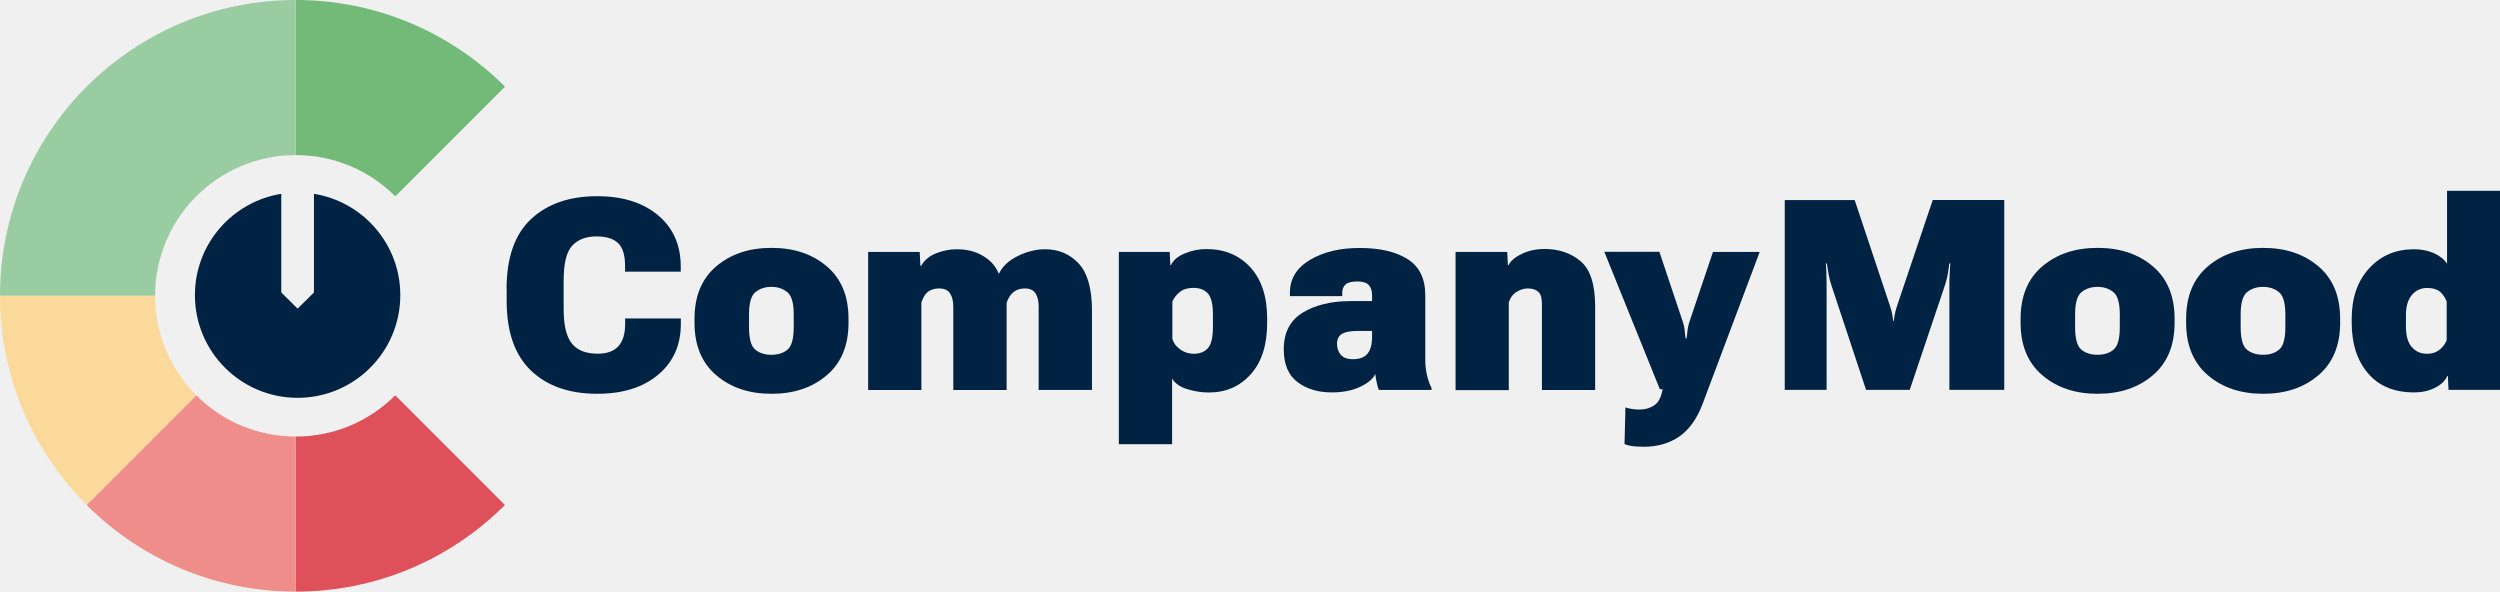
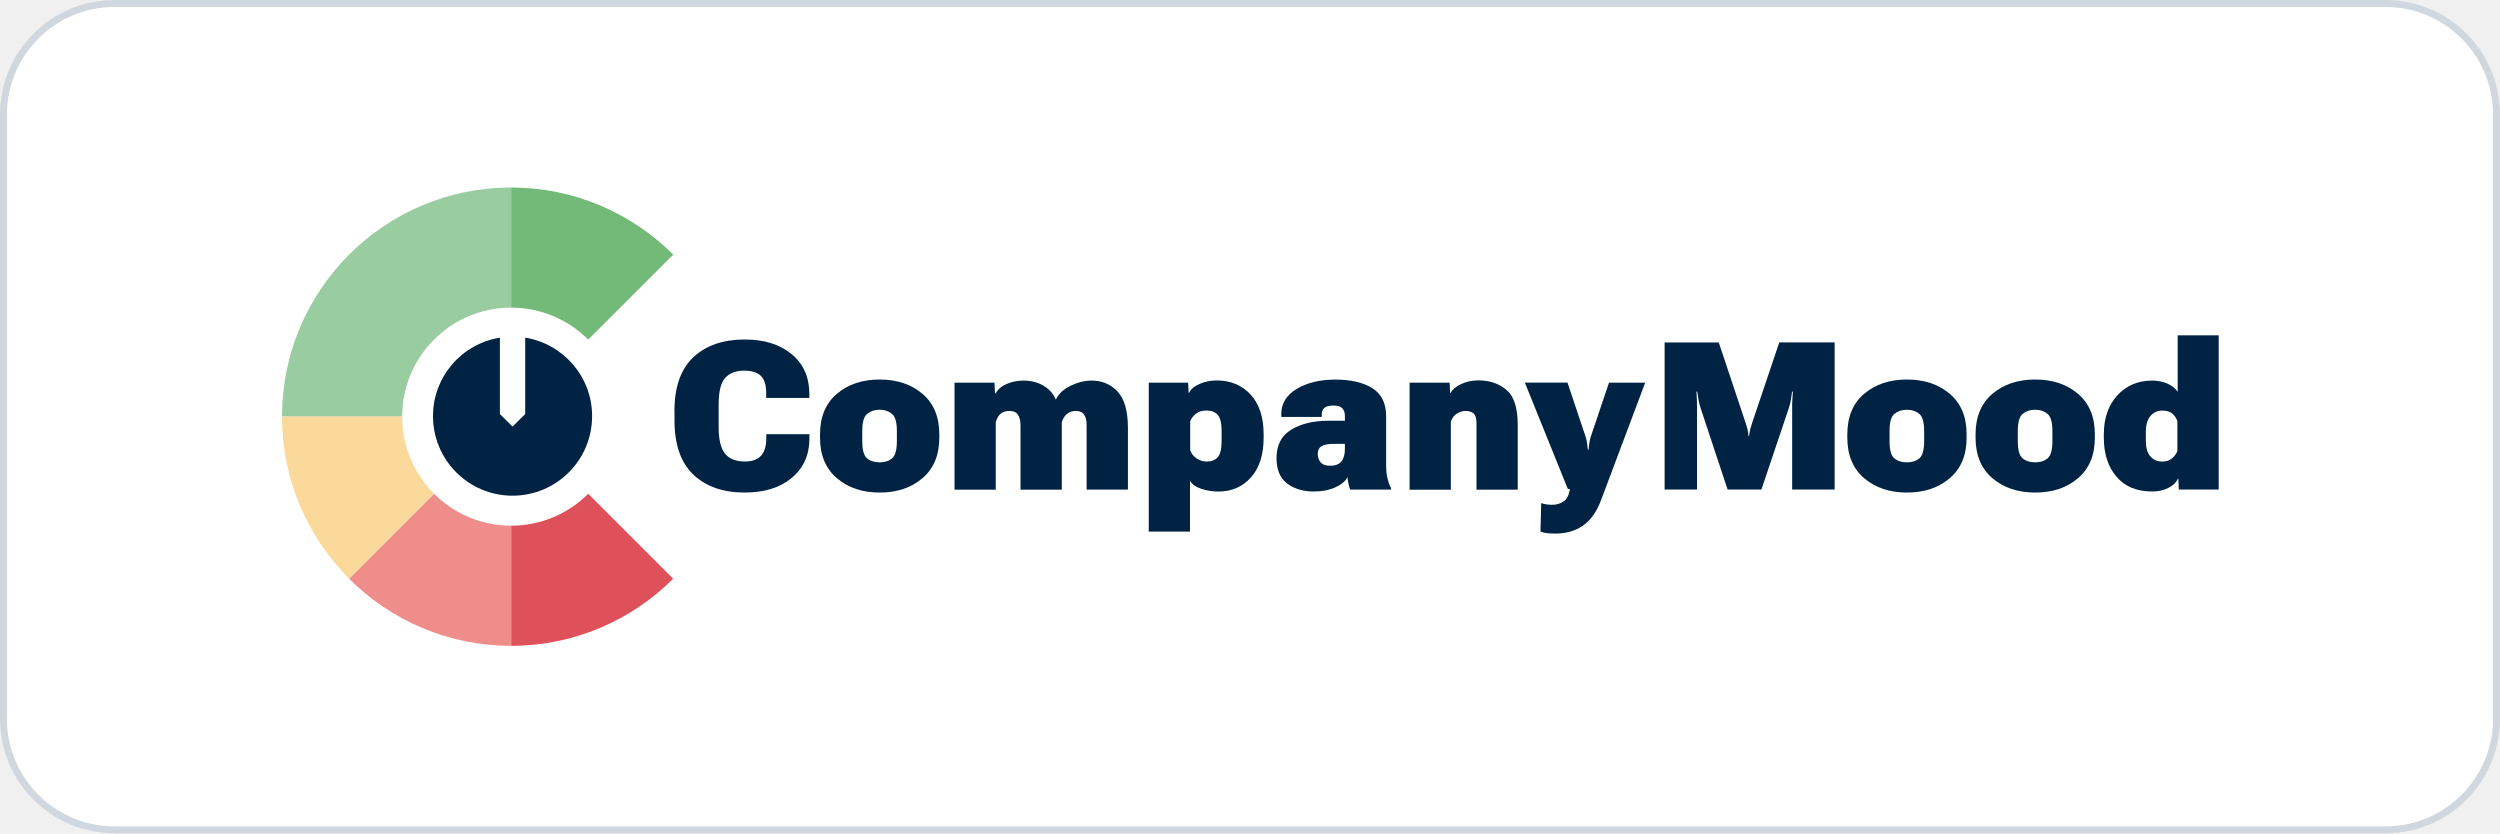
- <svg xmlns="http://www.w3.org/2000/svg" id="Ebene_2" data-name="Ebene 2" viewBox="0 0 272.42 64.47">
-   <defs>
-     <style>      .cls-1 {        fill: #99cca1;      }      .cls-1, .cls-2, .cls-3, .cls-4, .cls-5, .cls-6 {        stroke-width: 0px;      }      .cls-2 {        fill: #df515a;      }      .cls-3 {        fill: #73b978;      }      .cls-4 {        fill: #ef8d8b;      }      .cls-5 {        fill: #fbd99b;      }      .cls-6 {        fill: #002343;      }    </style>
-   </defs>
-   <g id="Ebene_1-2" data-name="Ebene 1">
-     <g>
+ <svg xmlns="http://www.w3.org/2000/svg" width="360" height="120" viewBox="0 0 360 120">
+   <rect x="0.5" y="0.5" width="359" height="119" rx="16" fill="#FFFFFF" stroke="#D0D7DE" />
+   <svg x="40.6" y="27.0" width="278.9" height="66.0" id="Ebene_2" data-name="Ebene 2" viewBox="0 0 272.42 64.47">
+     <defs>
+       <style>      .cls-1 {        fill: #99cca1;      }      .cls-1, .cls-2, .cls-3, .cls-4, .cls-5, .cls-6 {        stroke-width: 0px;      }      .cls-2 {        fill: #df515a;      }      .cls-3 {        fill: #73b978;      }      .cls-4 {        fill: #ef8d8b;      }      .cls-5 {        fill: #fbd99b;      }      .cls-6 {        fill: #002343;      }    </style>
+     </defs>
+     <g id="Ebene_1-2" data-name="Ebene 1">
      <g>
-         <path class="cls-3" d="m43.08,21.39l11.95-11.95C49.19,3.61,41.13,0,32.23,0v16.9c4.24,0,8.07,1.72,10.84,4.49Z" />
-         <path class="cls-1" d="m9.44,9.44C3.61,15.27,0,23.33,0,32.23h16.9c0-4.24,1.72-8.07,4.49-10.84,2.78-2.78,6.61-4.49,10.84-4.49V0C23.33,0,15.27,3.61,9.44,9.44Z" />
-         <path class="cls-2" d="m32.23,47.57v16.9c8.9,0,16.96-3.61,22.79-9.44l-11.95-11.95c-2.78,2.78-6.61,4.49-10.84,4.49Z" />
-         <path class="cls-4" d="m21.39,43.08l-11.95,11.95c5.83,5.83,13.89,9.44,22.79,9.44v-16.9c-4.24,0-8.07-1.72-10.84-4.49Z" />
-         <path class="cls-5" d="m16.9,32.23H0c0,8.9,3.61,16.96,9.44,22.79l11.95-11.95c-2.78-2.78-4.49-6.61-4.49-10.84Z" />
+         <g>
+           <path class="cls-3" d="m43.08,21.39l11.95-11.95C49.19,3.61,41.13,0,32.23,0v16.9c4.24,0,8.07,1.72,10.84,4.49Z" />
+           <path class="cls-1" d="m9.44,9.44C3.61,15.27,0,23.33,0,32.23h16.9c0-4.24,1.72-8.07,4.49-10.84,2.78-2.78,6.61-4.49,10.84-4.49V0C23.33,0,15.27,3.61,9.44,9.44Z" />
+           <path class="cls-2" d="m32.23,47.57v16.9c8.9,0,16.96-3.61,22.79-9.44l-11.95-11.95c-2.78,2.78-6.61,4.49-10.84,4.49Z" />
+           <path class="cls-4" d="m21.39,43.08l-11.95,11.95c5.83,5.83,13.89,9.44,22.79,9.44v-16.9c-4.24,0-8.07-1.72-10.84-4.49Z" />
+           <path class="cls-5" d="m16.9,32.23H0c0,8.9,3.61,16.96,9.44,22.79l11.95-11.95c-2.78-2.78-4.49-6.61-4.49-10.84Z" />
+         </g>
+         <g>
+           <path class="cls-6" d="m55.2,31.5c0-3.43.89-5.97,2.67-7.63,1.78-1.66,4.18-2.49,7.21-2.49,2.76,0,4.96.69,6.62,2.07,1.65,1.38,2.48,3.25,2.48,5.61v.54h-6.07v-.65c0-1.17-.26-1.99-.77-2.47-.51-.48-1.29-.72-2.34-.72-1.13,0-2.01.33-2.64,1-.63.67-.94,1.93-.94,3.8v3.16c0,1.74.3,2.98.9,3.72s1.53,1.1,2.8,1.1c1.02,0,1.78-.27,2.27-.82s.73-1.35.73-2.42v-.6h6.07v.6c0,2.31-.83,4.16-2.48,5.54-1.65,1.38-3.86,2.07-6.62,2.07-3.05,0-5.46-.84-7.23-2.53-1.77-1.69-2.65-4.22-2.65-7.59v-1.28Z" />
+           <path class="cls-6" d="m75.68,34.73c0-2.46.79-4.37,2.37-5.71s3.58-2.01,6.02-2.01,4.44.67,6.02,2.01,2.37,3.24,2.37,5.71v.45c0,2.46-.79,4.37-2.37,5.71-1.58,1.35-3.58,2.02-6.02,2.02s-4.44-.67-6.02-2.02c-1.58-1.35-2.37-3.25-2.37-5.71v-.45Zm5.94.92c0,1.25.22,2.07.67,2.44.45.38,1.04.57,1.77.57s1.32-.19,1.76-.57c.45-.38.67-1.19.67-2.44v-1.39c0-1.24-.23-2.05-.7-2.43-.47-.38-1.04-.57-1.73-.57s-1.27.19-1.74.57c-.47.38-.7,1.19-.7,2.43v1.39Z" />
+           <path class="cls-6" d="m94.61,27.45h5.61l.07,1.51h.09c.35-.62.9-1.07,1.63-1.36.74-.29,1.49-.44,2.26-.44,1.08,0,2.03.24,2.84.72.81.48,1.39,1.12,1.72,1.93h.03c.39-.8,1.08-1.45,2.08-1.93s1.98-.72,2.94-.72c1.46,0,2.68.51,3.65,1.54s1.46,2.75,1.46,5.15v8.64h-5.81v-9.12c0-.6-.12-1.07-.35-1.41-.23-.35-.61-.52-1.13-.53-.46,0-.87.11-1.21.36-.34.25-.61.65-.8,1.19v9.52h-5.81v-9.04c0-.64-.12-1.14-.36-1.5-.24-.36-.64-.53-1.2-.53-.45,0-.84.11-1.17.34-.32.23-.57.63-.75,1.21v9.52h-5.8v-15.04Z" />
+           <path class="cls-6" d="m121.95,27.45h5.51l.07,1.44h.07c.24-.53.73-.95,1.49-1.27.76-.32,1.55-.48,2.37-.48,1.96,0,3.56.66,4.78,1.98s1.84,3.19,1.84,5.61v.45c0,2.4-.59,4.26-1.78,5.59-1.18,1.33-2.71,2-4.58,2-.82,0-1.61-.13-2.39-.38-.78-.25-1.31-.63-1.61-1.14v7.15h-5.8v-20.95Zm6.67,10.64c.44.31.93.46,1.46.46.67,0,1.19-.21,1.55-.62.36-.41.54-1.17.54-2.28v-1.38c0-1.11-.18-1.87-.54-2.28-.36-.41-.89-.62-1.59-.62-.6,0-1.08.14-1.45.43-.37.28-.65.63-.84,1.05v4.09c.14.46.43.84.87,1.14Z" />
+           <path class="cls-6" d="m141.94,34.07c1.38-.83,3.1-1.25,5.15-1.26h2.42v-.67c0-.44-.11-.79-.34-1.06-.23-.27-.65-.41-1.26-.41s-1.04.11-1.29.33c-.24.22-.36.52-.36.9v.37h-5.7v-.37c0-1.51.72-2.7,2.17-3.57,1.45-.87,3.26-1.31,5.44-1.31s3.94.41,5.22,1.22,1.92,2.13,1.92,3.94v6.99c0,.6.06,1.17.19,1.73.13.55.29,1.01.49,1.36v.23h-5.74c-.09-.2-.16-.46-.23-.8-.07-.33-.13-.64-.16-.94-.22.51-.76.97-1.62,1.39-.86.41-1.9.62-3.11.62-1.51,0-2.76-.38-3.75-1.13-.99-.75-1.49-1.94-1.49-3.56,0-1.84.69-3.17,2.07-4Zm4.16,4.58c.27.33.71.49,1.32.49.74,0,1.27-.2,1.6-.61.33-.41.49-1,.49-1.76v-.71h-1.54c-.82,0-1.4.11-1.75.33-.35.22-.53.58-.53,1.07,0,.46.13.86.4,1.19Z" />
+           <path class="cls-6" d="m158.61,27.45h5.63l.07,1.45h.07c.23-.47.72-.89,1.46-1.24.75-.36,1.57-.53,2.46-.53,1.57,0,2.89.45,3.94,1.34s1.58,2.53,1.58,4.92v9.11h-5.8v-9.35c0-.67-.13-1.13-.4-1.36-.27-.24-.66-.36-1.16-.36-.37,0-.76.12-1.17.36-.41.24-.7.62-.88,1.15v9.57h-5.8v-15.04Z" />
+           <path class="cls-6" d="m177.12,44.39c.22.08.46.14.74.18s.54.06.78.06c.63,0,1.17-.16,1.63-.47.46-.31.76-.9.9-1.75h-.3l-6.05-14.97h6l2.54,7.59c.11.34.19.65.21.92s.07.58.11.93h.1c.05-.35.09-.66.11-.92.03-.26.1-.57.21-.92l2.56-7.59h5.09l-6.24,16.61c-.6,1.57-1.43,2.74-2.5,3.49-1.07.75-2.37,1.13-3.89,1.13-.46,0-.87-.02-1.2-.06s-.64-.12-.9-.23l.1-3.99Z" />
+           <path class="cls-6" d="m194.48,21.8h7.62l3.75,11.24c.12.36.22.67.28.92.07.26.12.59.16,1.01h.07c.05-.42.11-.76.18-1.02s.16-.57.28-.92l3.79-11.24h7.79v20.69h-5.98v-11.5c0-.35,0-.73.03-1.14.02-.41.04-.79.07-1.13h-.11c-.04.34-.09.72-.16,1.13-.07.41-.16.79-.28,1.14l-3.87,11.5h-4.76l-3.81-11.5c-.11-.35-.21-.73-.28-1.14-.07-.41-.13-.79-.18-1.13h-.11c.03.34.05.72.06,1.13.01.41.02.79.02,1.14v11.5h-4.56v-20.69Z" />
+           <path class="cls-6" d="m220.18,34.73c0-2.46.79-4.37,2.37-5.71,1.58-1.34,3.58-2.01,6.02-2.01s4.44.67,6.02,2.01c1.58,1.34,2.37,3.24,2.37,5.71v.45c0,2.46-.79,4.37-2.37,5.71-1.58,1.35-3.58,2.02-6.02,2.02s-4.44-.67-6.02-2.02c-1.58-1.35-2.37-3.25-2.37-5.71v-.45Zm5.94.92c0,1.25.22,2.07.67,2.44.45.38,1.04.57,1.77.57s1.32-.19,1.76-.57c.45-.38.67-1.19.67-2.44v-1.39c0-1.24-.23-2.05-.7-2.43-.47-.38-1.04-.57-1.73-.57s-1.27.19-1.74.57c-.47.38-.7,1.19-.7,2.43v1.39Z" />
+           <path class="cls-6" d="m238.22,34.73c0-2.46.79-4.37,2.37-5.71,1.58-1.34,3.58-2.01,6.02-2.01s4.44.67,6.02,2.01c1.58,1.34,2.37,3.24,2.37,5.71v.45c0,2.46-.79,4.37-2.37,5.71-1.58,1.35-3.58,2.02-6.02,2.02s-4.44-.67-6.02-2.02c-1.58-1.35-2.37-3.25-2.37-5.71v-.45Zm5.94.92c0,1.25.22,2.07.67,2.44.45.38,1.04.57,1.77.57s1.32-.19,1.76-.57c.45-.38.67-1.19.67-2.44v-1.39c0-1.24-.23-2.05-.7-2.43-.47-.38-1.04-.57-1.73-.57s-1.27.19-1.74.57c-.47.38-.7,1.19-.7,2.43v1.39Z" />
+           <path class="cls-6" d="m256.26,34.74c0-2.29.64-4.13,1.91-5.51,1.27-1.38,2.9-2.07,4.87-2.07.82,0,1.56.15,2.2.44.64.29,1.11.67,1.41,1.14v-7.95h5.77v21.69h-5.61l-.07-1.51h-.06c-.25.54-.7.97-1.37,1.3-.67.33-1.41.49-2.24.49-2.17,0-3.85-.69-5.03-2.08-1.18-1.38-1.78-3.22-1.78-5.5v-.45Zm6.54,3.06c.41.5.97.75,1.67.75.52,0,.96-.13,1.32-.4.36-.27.63-.63.82-1.07v-4.22c-.17-.46-.42-.81-.74-1.08-.32-.26-.78-.4-1.38-.4-.68,0-1.24.25-1.67.76-.43.51-.65,1.24-.65,2.2v1.28c0,.96.21,1.69.62,2.19Z" />
+         </g>
+         <path class="cls-6" d="m34.21,21.12v10.75l-1.78,1.76-1.78-1.76v-10.75c-5.33.86-9.41,5.46-9.41,11.04,0,6.18,5.01,11.19,11.19,11.19s11.19-5.01,11.19-11.19c0-5.57-4.08-10.18-9.41-11.04Z" />
      </g>
-       <g>
-         <path class="cls-6" d="m55.2,31.5c0-3.43.89-5.97,2.67-7.63,1.78-1.66,4.18-2.49,7.21-2.49,2.76,0,4.96.69,6.62,2.07,1.65,1.38,2.48,3.25,2.48,5.61v.54h-6.07v-.65c0-1.17-.26-1.99-.77-2.47-.51-.48-1.29-.72-2.34-.72-1.13,0-2.01.33-2.64,1-.63.67-.94,1.93-.94,3.8v3.16c0,1.74.3,2.98.9,3.72s1.53,1.1,2.8,1.1c1.02,0,1.78-.27,2.27-.82s.73-1.35.73-2.42v-.6h6.07v.6c0,2.31-.83,4.16-2.48,5.54-1.65,1.38-3.86,2.07-6.62,2.07-3.05,0-5.46-.84-7.23-2.53-1.77-1.69-2.65-4.22-2.65-7.59v-1.28Z" />
-         <path class="cls-6" d="m75.68,34.73c0-2.46.79-4.37,2.37-5.71s3.58-2.01,6.02-2.01,4.44.67,6.02,2.01,2.37,3.24,2.37,5.71v.45c0,2.46-.79,4.37-2.37,5.71-1.58,1.35-3.58,2.02-6.02,2.02s-4.44-.67-6.02-2.02c-1.58-1.35-2.37-3.25-2.37-5.71v-.45Zm5.94.92c0,1.25.22,2.07.67,2.44.45.38,1.04.57,1.77.57s1.32-.19,1.76-.57c.45-.38.67-1.19.67-2.44v-1.39c0-1.24-.23-2.05-.7-2.43-.47-.38-1.04-.57-1.73-.57s-1.27.19-1.74.57c-.47.38-.7,1.19-.7,2.43v1.39Z" />
-         <path class="cls-6" d="m94.61,27.45h5.61l.07,1.51h.09c.35-.62.9-1.07,1.63-1.36.74-.29,1.49-.44,2.26-.44,1.08,0,2.03.24,2.84.72.81.48,1.39,1.12,1.72,1.93h.03c.39-.8,1.08-1.45,2.08-1.93s1.98-.72,2.94-.72c1.46,0,2.68.51,3.65,1.54s1.46,2.75,1.46,5.15v8.64h-5.81v-9.12c0-.6-.12-1.07-.35-1.41-.23-.35-.61-.52-1.13-.53-.46,0-.87.11-1.21.36-.34.25-.61.65-.8,1.19v9.52h-5.81v-9.04c0-.64-.12-1.14-.36-1.5-.24-.36-.64-.53-1.2-.53-.45,0-.84.11-1.17.34-.32.23-.57.63-.75,1.21v9.52h-5.8v-15.04Z" />
-         <path class="cls-6" d="m121.95,27.45h5.51l.07,1.44h.07c.24-.53.73-.95,1.49-1.27.76-.32,1.55-.48,2.37-.48,1.96,0,3.56.66,4.78,1.98s1.84,3.19,1.84,5.61v.45c0,2.4-.59,4.26-1.78,5.59-1.18,1.33-2.71,2-4.58,2-.82,0-1.61-.13-2.39-.38-.78-.25-1.31-.63-1.61-1.14v7.15h-5.8v-20.95Zm6.67,10.64c.44.31.93.46,1.46.46.67,0,1.19-.21,1.55-.62.36-.41.54-1.17.54-2.28v-1.38c0-1.11-.18-1.87-.54-2.28-.36-.41-.89-.62-1.59-.62-.6,0-1.08.14-1.45.43-.37.28-.65.63-.84,1.05v4.09c.14.46.43.84.87,1.14Z" />
-         <path class="cls-6" d="m141.94,34.07c1.38-.83,3.1-1.25,5.15-1.26h2.42v-.67c0-.44-.11-.79-.34-1.06-.23-.27-.65-.41-1.26-.41s-1.04.11-1.29.33c-.24.22-.36.52-.36.9v.37h-5.7v-.37c0-1.51.72-2.7,2.17-3.57,1.45-.87,3.26-1.31,5.44-1.31s3.94.41,5.22,1.22,1.92,2.13,1.92,3.94v6.99c0,.6.06,1.17.19,1.73.13.55.29,1.01.49,1.36v.23h-5.74c-.09-.2-.16-.46-.23-.8-.07-.33-.13-.64-.16-.94-.22.51-.76.97-1.62,1.39-.86.41-1.9.62-3.11.62-1.51,0-2.76-.38-3.75-1.13-.99-.75-1.49-1.94-1.49-3.56,0-1.84.69-3.17,2.07-4Zm4.16,4.58c.27.33.71.49,1.32.49.74,0,1.27-.2,1.6-.61.33-.41.49-1,.49-1.76v-.71h-1.54c-.82,0-1.4.11-1.75.33-.35.22-.53.58-.53,1.07,0,.46.13.86.4,1.19Z" />
-         <path class="cls-6" d="m158.61,27.45h5.63l.07,1.45h.07c.23-.47.72-.89,1.46-1.24.75-.36,1.57-.53,2.46-.53,1.57,0,2.89.45,3.94,1.34s1.58,2.53,1.58,4.92v9.11h-5.8v-9.35c0-.67-.13-1.13-.4-1.36-.27-.24-.66-.36-1.16-.36-.37,0-.76.12-1.17.36-.41.24-.7.62-.88,1.15v9.57h-5.8v-15.04Z" />
-         <path class="cls-6" d="m177.12,44.39c.22.08.46.14.74.18s.54.06.78.06c.63,0,1.17-.16,1.63-.47.46-.31.76-.9.9-1.75h-.3l-6.05-14.97h6l2.54,7.59c.11.34.19.65.21.92s.07.58.11.93h.1c.05-.35.09-.66.11-.92.03-.26.1-.57.21-.92l2.56-7.59h5.09l-6.24,16.61c-.6,1.57-1.43,2.74-2.5,3.49-1.07.75-2.37,1.13-3.89,1.13-.46,0-.87-.02-1.2-.06s-.64-.12-.9-.23l.1-3.99Z" />
-         <path class="cls-6" d="m194.48,21.8h7.62l3.75,11.24c.12.36.22.67.28.92.07.26.12.59.16,1.01h.07c.05-.42.11-.76.18-1.02s.16-.57.28-.92l3.79-11.24h7.79v20.69h-5.98v-11.5c0-.35,0-.73.03-1.14.02-.41.04-.79.07-1.13h-.11c-.04.34-.09.72-.16,1.13-.07.41-.16.79-.28,1.14l-3.87,11.5h-4.76l-3.81-11.5c-.11-.35-.21-.73-.28-1.14-.07-.41-.13-.79-.18-1.13h-.11c.03.34.05.72.06,1.13.01.41.02.79.02,1.14v11.5h-4.56v-20.69Z" />
-         <path class="cls-6" d="m220.18,34.73c0-2.46.79-4.37,2.37-5.71,1.58-1.34,3.58-2.01,6.02-2.01s4.44.67,6.02,2.01c1.58,1.34,2.37,3.24,2.37,5.71v.45c0,2.46-.79,4.37-2.37,5.71-1.58,1.35-3.58,2.02-6.02,2.02s-4.44-.67-6.02-2.02c-1.58-1.35-2.37-3.25-2.37-5.71v-.45Zm5.94.92c0,1.25.22,2.07.67,2.44.45.38,1.04.57,1.77.57s1.32-.19,1.76-.57c.45-.38.67-1.19.67-2.44v-1.39c0-1.24-.23-2.05-.7-2.43-.47-.38-1.04-.57-1.73-.57s-1.27.19-1.74.57c-.47.38-.7,1.19-.7,2.43v1.39Z" />
-         <path class="cls-6" d="m238.22,34.73c0-2.46.79-4.37,2.37-5.71,1.58-1.34,3.58-2.01,6.02-2.01s4.44.67,6.02,2.01c1.58,1.34,2.37,3.24,2.37,5.71v.45c0,2.46-.79,4.37-2.37,5.71-1.58,1.35-3.58,2.02-6.02,2.02s-4.44-.67-6.02-2.02c-1.58-1.35-2.37-3.25-2.37-5.71v-.45Zm5.94.92c0,1.25.22,2.07.67,2.44.45.38,1.04.57,1.77.57s1.32-.19,1.76-.57c.45-.38.67-1.19.67-2.44v-1.39c0-1.24-.23-2.05-.7-2.43-.47-.38-1.04-.57-1.73-.57s-1.27.19-1.74.57c-.47.38-.7,1.19-.7,2.43v1.39Z" />
-         <path class="cls-6" d="m256.26,34.74c0-2.29.64-4.13,1.91-5.51,1.27-1.38,2.9-2.07,4.87-2.07.82,0,1.56.15,2.2.44.64.29,1.11.67,1.41,1.14v-7.95h5.77v21.69h-5.61l-.07-1.51h-.06c-.25.54-.7.97-1.37,1.3-.67.33-1.41.49-2.24.49-2.17,0-3.85-.69-5.03-2.08-1.18-1.38-1.78-3.22-1.78-5.5v-.45Zm6.54,3.06c.41.5.97.75,1.67.75.52,0,.96-.13,1.32-.4.36-.27.63-.63.82-1.07v-4.22c-.17-.46-.42-.81-.74-1.08-.32-.26-.78-.4-1.38-.4-.68,0-1.24.25-1.67.76-.43.51-.65,1.24-.65,2.2v1.28c0,.96.21,1.69.62,2.19Z" />
-       </g>
-       <path class="cls-6" d="m34.21,21.12v10.75l-1.78,1.76-1.78-1.76v-10.75c-5.33.86-9.41,5.46-9.41,11.04,0,6.18,5.01,11.19,11.19,11.19s11.19-5.01,11.19-11.19c0-5.57-4.08-10.18-9.41-11.04Z" />
    </g>
-   </g>
+   </svg>
</svg>
